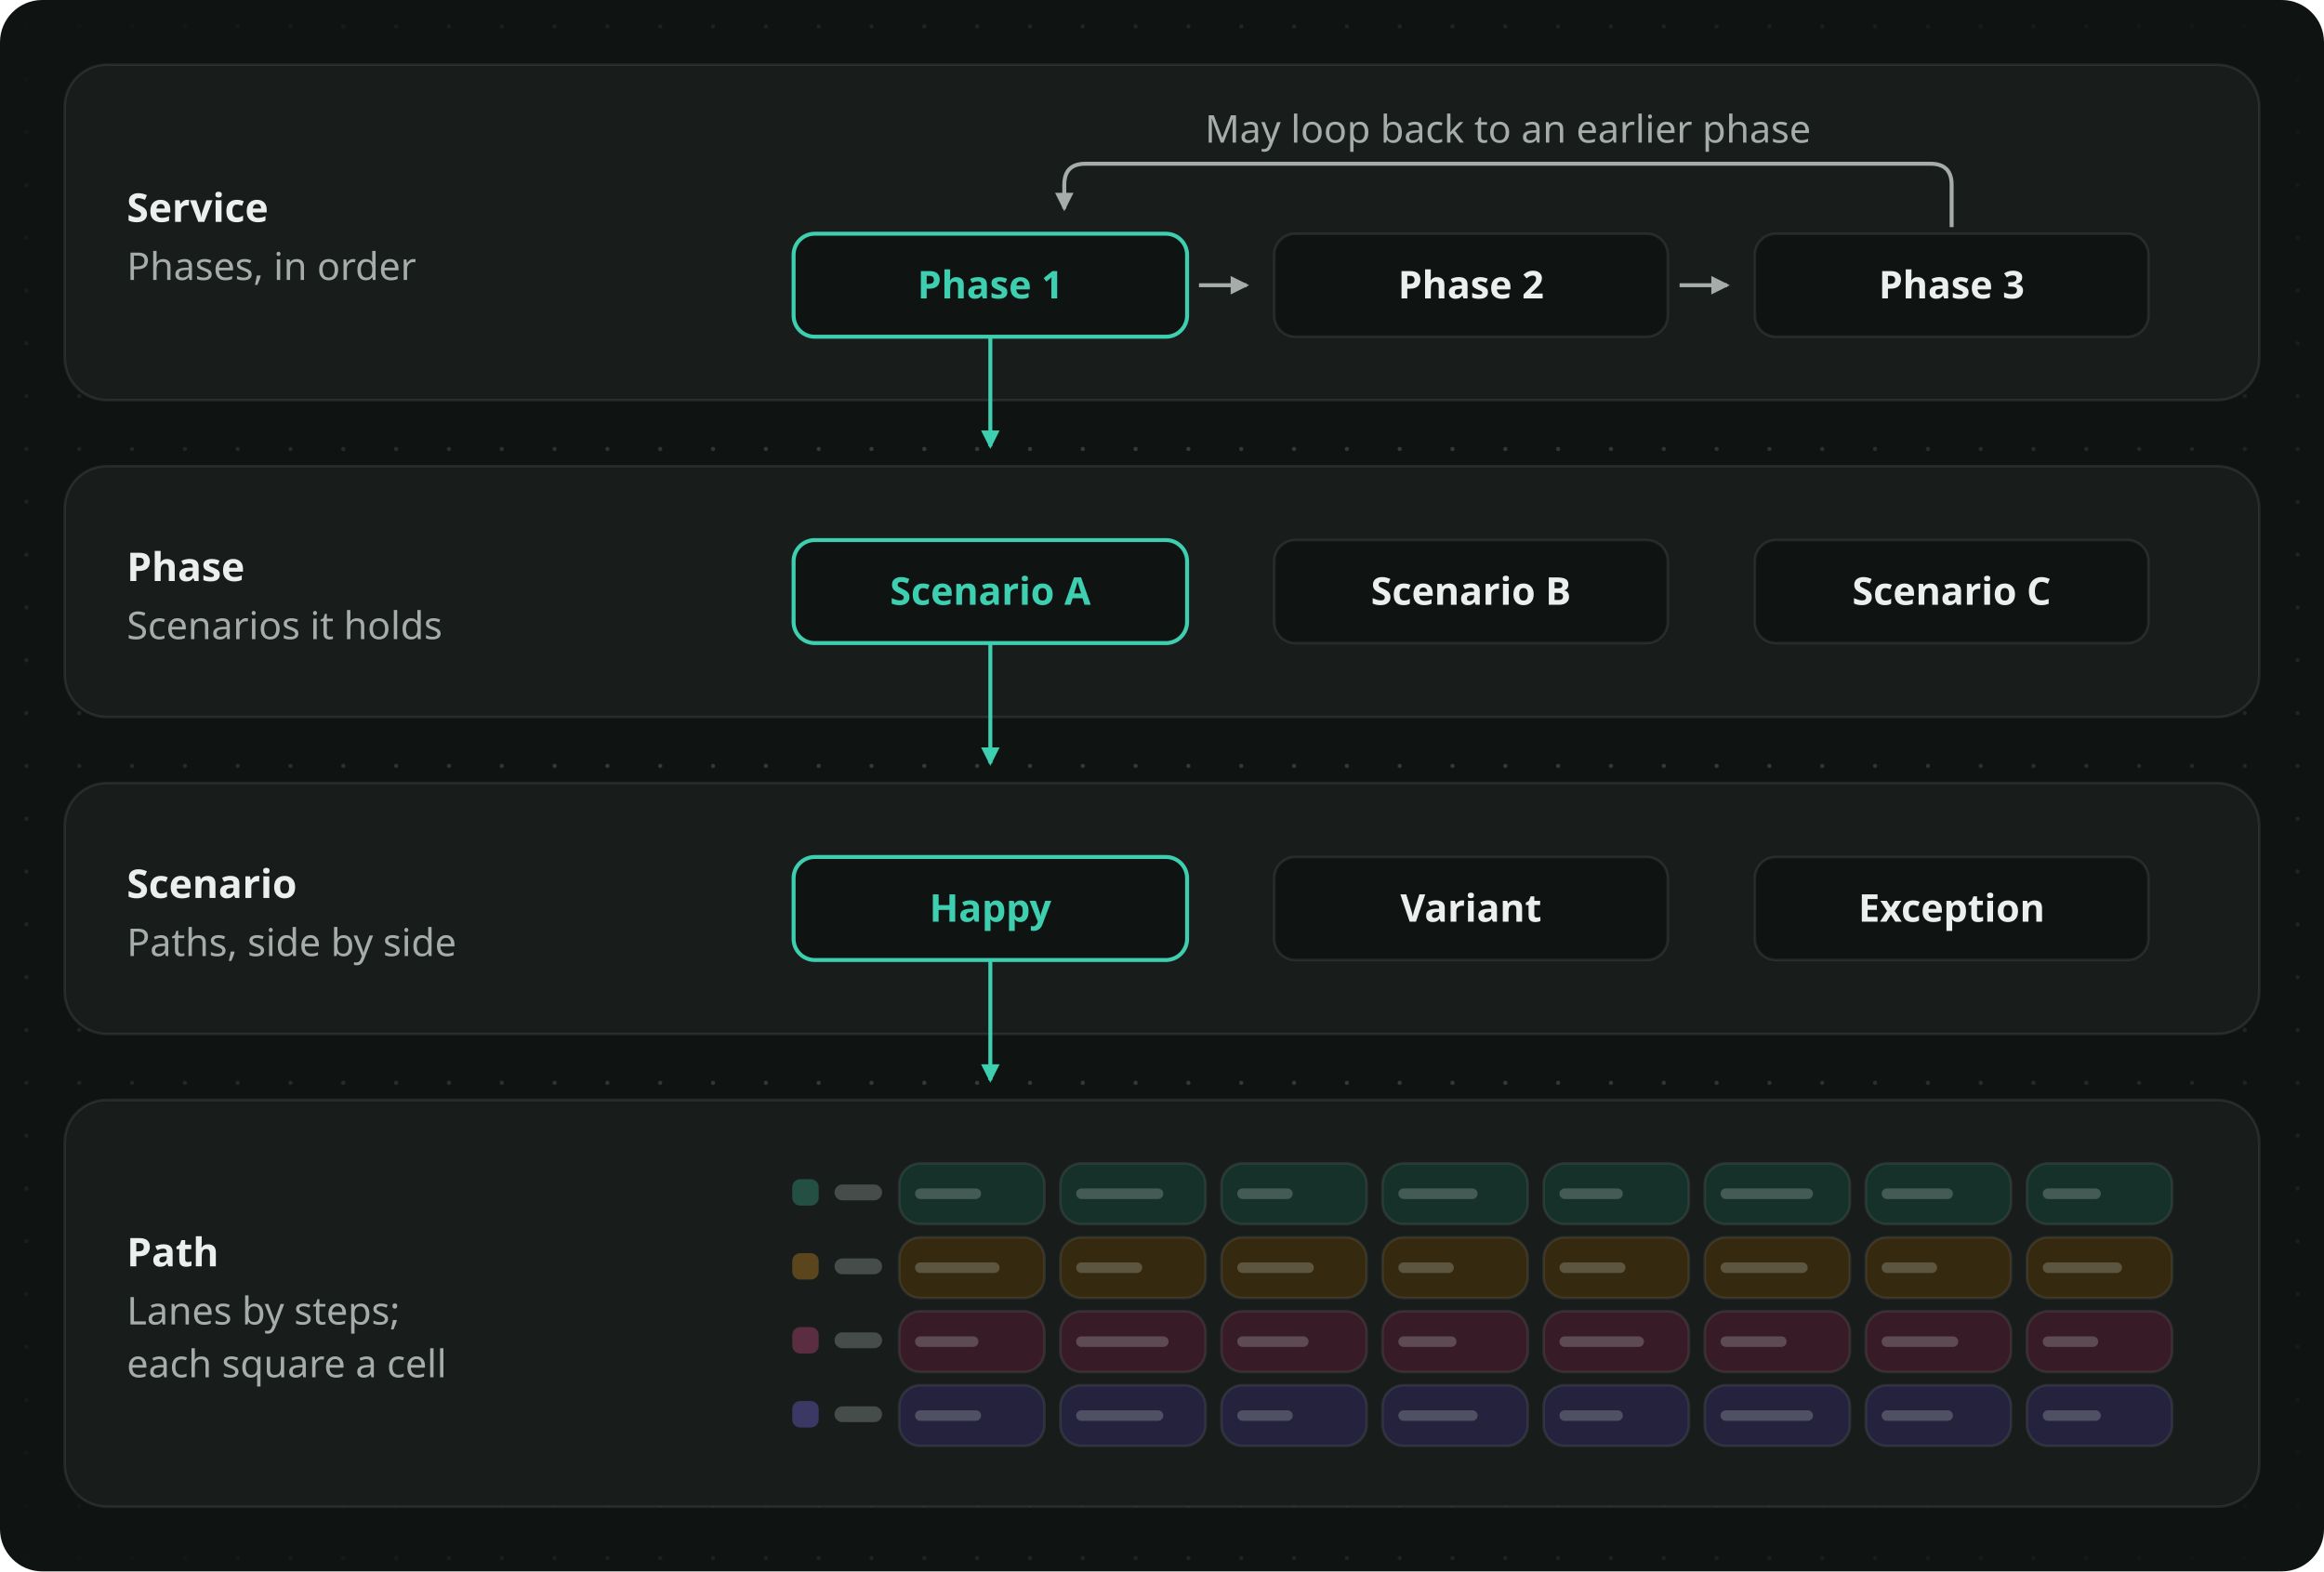
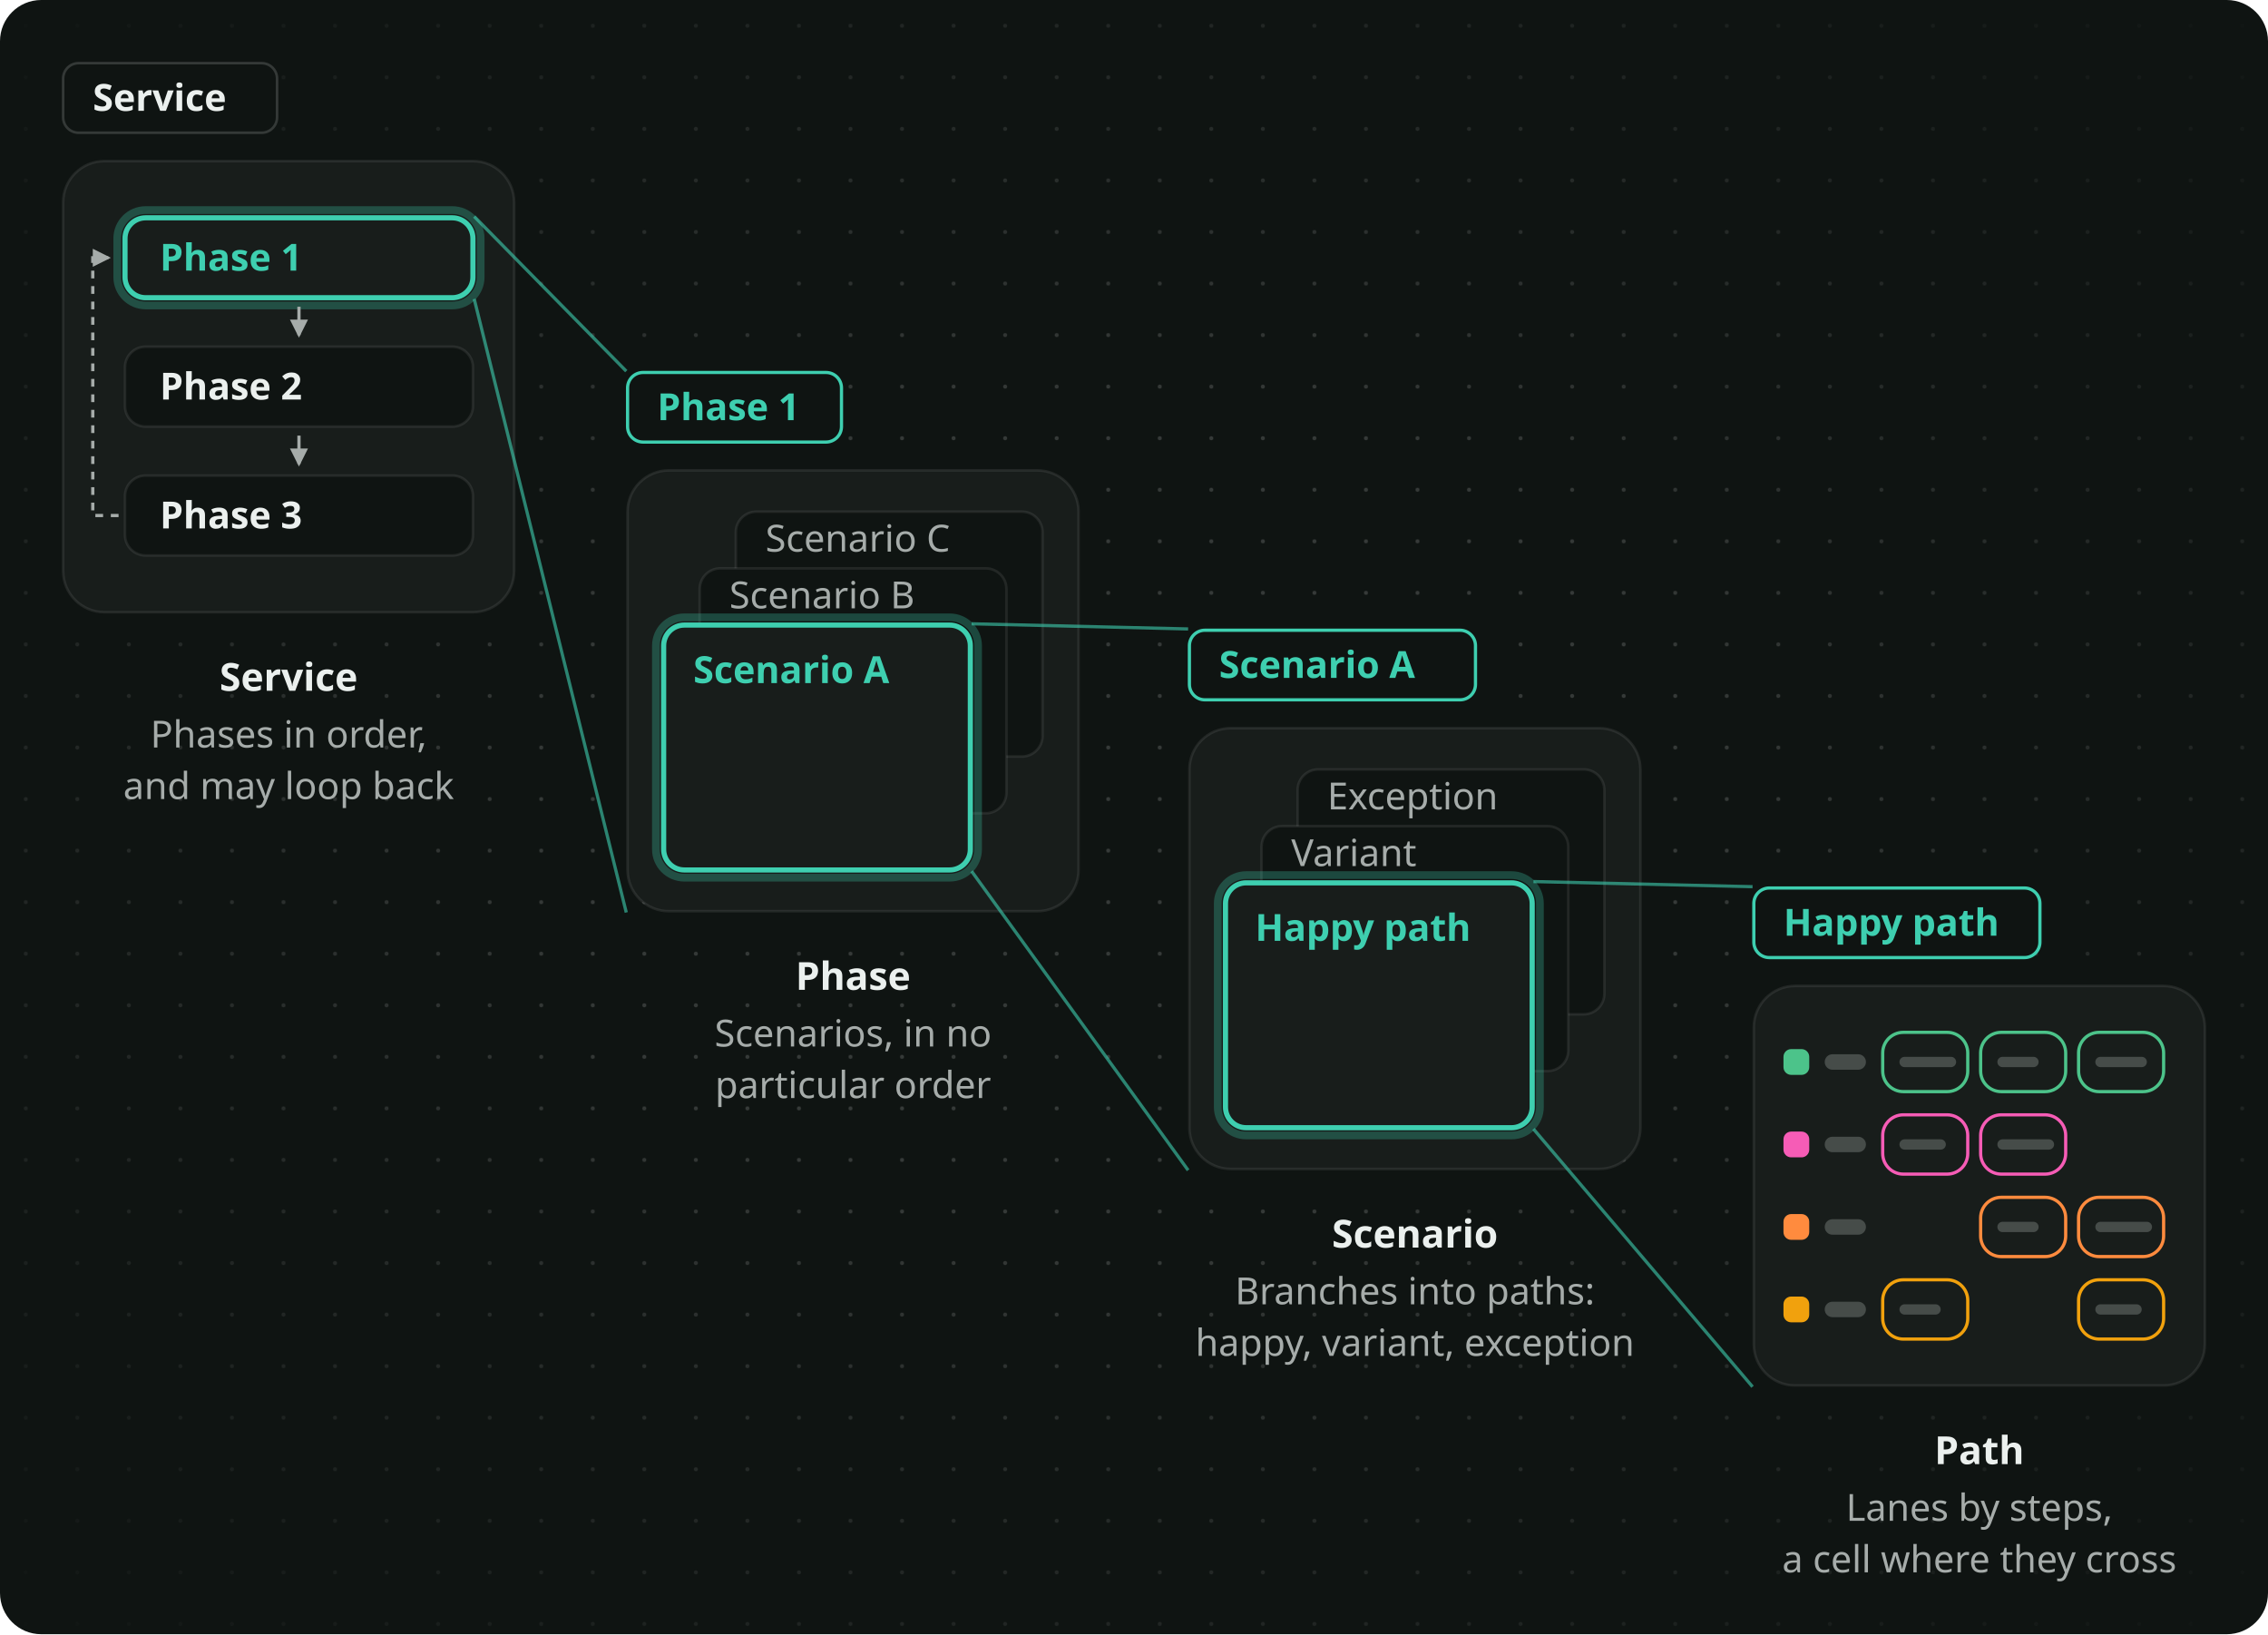
- <svg xmlns="http://www.w3.org/2000/svg" viewBox="0 0 880 595" font-family="'Ubuntu Sans', system-ui, sans-serif">
+ <svg xmlns="http://www.w3.org/2000/svg" viewBox="0 0 880 634" font-family="'Ubuntu Sans', system-ui, sans-serif">
  <style>
    .plate { fill: #0f1412; }
    .dot { fill: #ebf0ee; fill-opacity: 0.17; }
    .card { fill: #181d1b; stroke: #ebf0ee; stroke-opacity: 0.09; }
    .well { fill: #0f1412; stroke: #ebf0ee; stroke-opacity: 0.09; }
-     .well-focus { stroke: #3ecfb0; stroke-opacity: 1; stroke-width: 1.5; }
+     .front { fill: #181d1b; stroke: #3ecfb0; stroke-width: 2; }
+     .focus { fill: none; stroke: #3ecfb0; stroke-width: 2; }
+     .halo { fill: none; stroke: #3ecfb0; stroke-opacity: 0.28; stroke-width: 3; }
+     .tab { fill: #0f1412; stroke: #ebf0ee; stroke-opacity: 0.17; }
+     .tab-focus { fill: #0f1412; stroke: #3ecfb0; stroke-width: 1.25; }
    .title { font-size: 15px; font-weight: 600; fill: #ebf0ee; }
    .label { font-size: 14.5px; fill: #a6acaa; }
    .label-teal { font-size: 14.5px; font-weight: 600; fill: #3ecfb0; }
    .strong { font-size: 14.5px; font-weight: 600; fill: #ebf0ee; }
-     .code { font-family: 'Ubuntu Sans Mono', ui-monospace, SFMono-Regular, Menlo, Consolas, monospace; font-size: 14.5px; fill: #a6acaa; }
-     .code-strong { font-family: 'Ubuntu Sans Mono', ui-monospace, SFMono-Regular, Menlo, Consolas, monospace; font-size: 14.5px; font-weight: 600; fill: #ebf0ee; }
-     .num { font-size: 14.5px; font-weight: 600; fill: #0f1412; }
-     .axis { stroke: #ebf0ee; stroke-opacity: 0.09; }
-     .line { stroke: #a6acaa; stroke-width: 1.25; }
-     .flow { stroke: #a6acaa; stroke-width: 1.5; fill: none; }
+     .flow { stroke: #a6acaa; stroke-width: 1.25; fill: none; }
+     .loop { stroke: #a6acaa; stroke-width: 1.25; fill: none; stroke-dasharray: 3 3; }
    .flow-head { fill: #a6acaa; }
-     .trace { stroke: #3ecfb0; stroke-width: 1.5; fill: none; }
-     .trace-head { fill: #3ecfb0; }
-     .zoom { stroke: #3ecfb0; stroke-width: 1; stroke-opacity: 0.55; fill: none; }
+     .zoom { stroke: #3ecfb0; stroke-width: 1.25; stroke-opacity: 0.6; fill: none; }
    .skel { fill: #ebf0ee; fill-opacity: 0.22; }
-     .skel-teal { fill: #3ecfb0; }
-     .cell { stroke: #ebf0ee; stroke-opacity: 0.09; }
-     .cell-focus { stroke: #3ecfb0; stroke-opacity: 1; stroke-width: 1.5; }
-     .hit { fill: #3ecfb0; }
-     .tick { fill: #a6acaa; }
-     .miss { fill: #ebf0ee; fill-opacity: 0.22; }
-     .badge { fill: #3ecfb0; stroke: #181d1b; stroke-width: 2; }
-     .faded { opacity: 0.4; }
-     .lane-c { fill: #16302a; } .sq-c { fill: #235043; }
-     .lane-f { fill: #35290f; } .sq-f { fill: #5a451c; }
-     .lane-b { fill: #371b27; } .sq-b { fill: #5a2d40; }
-     .lane-s { fill: #24223d; } .sq-s { fill: #3b3866; }
+     .cell { fill: none; stroke-width: 1.25; }
+     .lane-c { stroke: #4cc38a; } .sq-c { fill: #4cc38a; }
+     .lane-f { stroke: #f65cb6; } .sq-f { fill: #f65cb6; }
+     .lane-b { stroke: #ff8b3e; } .sq-b { fill: #ff8b3e; }
+     .lane-s { stroke: #f1a10d; } .sq-s { fill: #f1a10d; }
  </style>
  <defs>
    <pattern id="grid" width="20" height="20" patternUnits="userSpaceOnUse">
      <circle class="dot" cx="10" cy="10" r="0.8" />
    </pattern>
    <radialGradient id="fade" cx="50%" cy="50%" r="70%">
      <stop offset="0.35" stop-color="#fff" />
      <stop offset="1" stop-color="#000" />
    </radialGradient>
    <mask id="fadeMask">
-       <rect width="880" height="595" fill="url(#fade)" />
+       <rect width="880" height="634" fill="url(#fade)" />
    </mask>
    <marker id="headMuted" markerWidth="8" markerHeight="8" refX="6" refY="4" orient="auto" markerUnits="userSpaceOnUse">
      <path class="flow-head" d="M0,0.5 L7,4 L0,7.5 Z" />
    </marker>
-     <marker id="headTeal" markerWidth="8" markerHeight="8" refX="6" refY="4" orient="auto" markerUnits="userSpaceOnUse">
-       <path class="trace-head" d="M0,0.5 L7,4 L0,7.5 Z" />
-     </marker>
  </defs>
-   <rect class="plate" width="880" height="595" rx="16" />
-   <rect width="880" height="595" rx="16" fill="url(#grid)" mask="url(#fadeMask)" />
-   <rect class="card" x="24.5" y="24.5" width="831" height="127" rx="16" />
-   <text class="title" x="48" y="84">Service</text>
-   <text class="label" x="48" y="106">Phases, in order</text>
-   <rect class="well well-focus" x="300.5" y="88.5" width="149" height="39" rx="8" />
-   <text class="label-teal" x="375" y="113" text-anchor="middle">Phase 1</text>
-   <rect class="well" x="482.5" y="88.5" width="149" height="39" rx="8" />
-   <text class="strong" x="557" y="113" text-anchor="middle">Phase 2</text>
-   <rect class="well" x="664.5" y="88.5" width="149" height="39" rx="8" />
-   <text class="strong" x="739" y="113" text-anchor="middle">Phase 3</text>
-   <path class="flow" d="M454,108 H472" marker-end="url(#headMuted)" />
-   <path class="flow" d="M636,108 H654" marker-end="url(#headMuted)" />
-   <path class="flow" d="M739,86 V70 Q739,62 731,62 H411 Q403,62 403,70 V79" marker-end="url(#headMuted)" />
-   <text class="label" x="571" y="54" text-anchor="middle">May loop back to an earlier phase</text>
-   <rect class="card" x="24.5" y="176.5" width="831" height="95" rx="16" />
-   <text class="title" x="48" y="220">Phase</text>
-   <text class="label" x="48" y="242">Scenarios it holds</text>
-   <rect class="well well-focus" x="300.5" y="204.5" width="149" height="39" rx="8" />
-   <text class="label-teal" x="375" y="229" text-anchor="middle">Scenario A</text>
-   <rect class="well" x="482.5" y="204.5" width="149" height="39" rx="8" />
-   <text class="strong" x="557" y="229" text-anchor="middle">Scenario B</text>
-   <rect class="well" x="664.5" y="204.5" width="149" height="39" rx="8" />
-   <text class="strong" x="739" y="229" text-anchor="middle">Scenario C</text>
-   <path class="trace" d="M375,128 V169" marker-end="url(#headTeal)" />
-   <rect class="card" x="24.5" y="296.5" width="831" height="95" rx="16" />
-   <text class="title" x="48" y="340">Scenario</text>
-   <text class="label" x="48" y="362">Paths, side by side</text>
-   <rect class="well well-focus" x="300.5" y="324.5" width="149" height="39" rx="8" />
-   <text class="label-teal" x="375" y="349" text-anchor="middle">Happy</text>
-   <rect class="well" x="482.5" y="324.5" width="149" height="39" rx="8" />
-   <text class="strong" x="557" y="349" text-anchor="middle">Variant</text>
-   <rect class="well" x="664.5" y="324.5" width="149" height="39" rx="8" />
-   <text class="strong" x="739" y="349" text-anchor="middle">Exception</text>
-   <path class="trace" d="M375,244 V289" marker-end="url(#headTeal)" />
-   <rect class="card" x="24.5" y="416.5" width="831" height="154" rx="16" />
-   <text class="title" x="48" y="479.5">Path</text>
-   <text class="label" x="48" y="501.5">Lanes by steps;</text>
-   <text class="label" x="48" y="521.5">each square a cell</text>
-   <path class="trace" d="M375,364 V409" marker-end="url(#headTeal)" />
-   <rect class="sq-c" x="300" y="446.5" width="10" height="10" rx="3" />
-   <rect class="skel" x="316" y="448.5" width="18" height="6" rx="3" />
-   <rect class="lane-c cell" x="340.5" y="440.5" width="55" height="23" rx="8" />
-   <rect class="skel" x="346.5" y="450" width="25" height="4" rx="2" />
-   <rect class="lane-c cell" x="401.5" y="440.5" width="55" height="23" rx="8" />
-   <rect class="skel" x="407.5" y="450" width="33" height="4" rx="2" />
-   <rect class="lane-c cell" x="462.5" y="440.5" width="55" height="23" rx="8" />
-   <rect class="skel" x="468.5" y="450" width="21" height="4" rx="2" />
-   <rect class="lane-c cell" x="523.5" y="440.5" width="55" height="23" rx="8" />
-   <rect class="skel" x="529.5" y="450" width="30" height="4" rx="2" />
-   <rect class="lane-c cell" x="584.5" y="440.5" width="55" height="23" rx="8" />
-   <rect class="skel" x="590.5" y="450" width="24" height="4" rx="2" />
-   <rect class="lane-c cell" x="645.5" y="440.5" width="55" height="23" rx="8" />
-   <rect class="skel" x="651.5" y="450" width="35" height="4" rx="2" />
-   <rect class="lane-c cell" x="706.5" y="440.5" width="55" height="23" rx="8" />
-   <rect class="skel" x="712.5" y="450" width="27" height="4" rx="2" />
-   <rect class="lane-c cell" x="767.5" y="440.5" width="55" height="23" rx="8" />
-   <rect class="skel" x="773.5" y="450" width="22" height="4" rx="2" />
-   <rect class="sq-f" x="300" y="474.5" width="10" height="10" rx="3" />
-   <rect class="skel" x="316" y="476.5" width="18" height="6" rx="3" />
-   <rect class="lane-f cell" x="340.5" y="468.5" width="55" height="23" rx="8" />
-   <rect class="skel" x="346.5" y="478" width="32" height="4" rx="2" />
-   <rect class="lane-f cell" x="401.5" y="468.5" width="55" height="23" rx="8" />
-   <rect class="skel" x="407.5" y="478" width="25" height="4" rx="2" />
-   <rect class="lane-f cell" x="462.5" y="468.5" width="55" height="23" rx="8" />
-   <rect class="skel" x="468.5" y="478" width="29" height="4" rx="2" />
-   <rect class="lane-f cell" x="523.5" y="468.5" width="55" height="23" rx="8" />
-   <rect class="skel" x="529.5" y="478" width="21" height="4" rx="2" />
-   <rect class="lane-f cell" x="584.5" y="468.5" width="55" height="23" rx="8" />
-   <rect class="skel" x="590.5" y="478" width="25" height="4" rx="2" />
-   <rect class="lane-f cell" x="645.5" y="468.5" width="55" height="23" rx="8" />
-   <rect class="skel" x="651.5" y="478" width="33" height="4" rx="2" />
-   <rect class="lane-f cell" x="706.5" y="468.5" width="55" height="23" rx="8" />
-   <rect class="skel" x="712.5" y="478" width="21" height="4" rx="2" />
-   <rect class="lane-f cell" x="767.5" y="468.5" width="55" height="23" rx="8" />
-   <rect class="skel" x="773.5" y="478" width="30" height="4" rx="2" />
-   <rect class="sq-b" x="300" y="502.5" width="10" height="10" rx="3" />
-   <rect class="skel" x="316" y="504.5" width="18" height="6" rx="3" />
-   <rect class="lane-b cell" x="340.5" y="496.5" width="55" height="23" rx="8" />
-   <rect class="skel" x="346.5" y="506" width="24" height="4" rx="2" />
-   <rect class="lane-b cell" x="401.5" y="496.5" width="55" height="23" rx="8" />
-   <rect class="skel" x="407.5" y="506" width="35" height="4" rx="2" />
-   <rect class="lane-b cell" x="462.5" y="496.5" width="55" height="23" rx="8" />
-   <rect class="skel" x="468.5" y="506" width="27" height="4" rx="2" />
-   <rect class="lane-b cell" x="523.5" y="496.5" width="55" height="23" rx="8" />
-   <rect class="skel" x="529.5" y="506" width="22" height="4" rx="2" />
-   <rect class="lane-b cell" x="584.5" y="496.5" width="55" height="23" rx="8" />
-   <rect class="skel" x="590.5" y="506" width="32" height="4" rx="2" />
-   <rect class="lane-b cell" x="645.5" y="496.5" width="55" height="23" rx="8" />
-   <rect class="skel" x="651.5" y="506" width="25" height="4" rx="2" />
-   <rect class="lane-b cell" x="706.5" y="496.5" width="55" height="23" rx="8" />
-   <rect class="skel" x="712.5" y="506" width="29" height="4" rx="2" />
-   <rect class="lane-b cell" x="767.5" y="496.5" width="55" height="23" rx="8" />
-   <rect class="skel" x="773.5" y="506" width="21" height="4" rx="2" />
-   <rect class="sq-s" x="300" y="530.5" width="10" height="10" rx="3" />
-   <rect class="skel" x="316" y="532.5" width="18" height="6" rx="3" />
-   <rect class="lane-s cell" x="340.5" y="524.5" width="55" height="23" rx="8" />
-   <rect class="skel" x="346.5" y="534" width="25" height="4" rx="2" />
-   <rect class="lane-s cell" x="401.5" y="524.5" width="55" height="23" rx="8" />
-   <rect class="skel" x="407.5" y="534" width="33" height="4" rx="2" />
-   <rect class="lane-s cell" x="462.5" y="524.5" width="55" height="23" rx="8" />
-   <rect class="skel" x="468.5" y="534" width="21" height="4" rx="2" />
-   <rect class="lane-s cell" x="523.5" y="524.5" width="55" height="23" rx="8" />
-   <rect class="skel" x="529.5" y="534" width="30" height="4" rx="2" />
-   <rect class="lane-s cell" x="584.5" y="524.5" width="55" height="23" rx="8" />
-   <rect class="skel" x="590.5" y="534" width="24" height="4" rx="2" />
-   <rect class="lane-s cell" x="645.5" y="524.5" width="55" height="23" rx="8" />
-   <rect class="skel" x="651.5" y="534" width="35" height="4" rx="2" />
-   <rect class="lane-s cell" x="706.5" y="524.5" width="55" height="23" rx="8" />
-   <rect class="skel" x="712.5" y="534" width="27" height="4" rx="2" />
-   <rect class="lane-s cell" x="767.5" y="524.5" width="55" height="23" rx="8" />
-   <rect class="skel" x="773.5" y="534" width="22" height="4" rx="2" />
+   <rect class="plate" width="880" height="634" rx="16" />
+   <rect width="880" height="634" rx="16" fill="url(#grid)" mask="url(#fadeMask)" />
+   <rect class="tab" x="24.5" y="24.5" width="83" height="27" rx="6" />
+   <text class="strong" x="36" y="43">Service</text>
+   <rect class="card" x="24.5" y="62.5" width="175" height="175" rx="16" />
+   <rect class="halo" x="45.5" y="81.5" width="141" height="37" rx="11" />
+   <rect class="focus" x="48.5" y="84.5" width="135" height="31" rx="8" />
+   <text class="label-teal" x="62" y="105">Phase 1</text>
+   <rect class="well" x="48.5" y="134.5" width="135" height="31" rx="8" />
+   <text class="strong" x="62" y="155">Phase 2</text>
+   <rect class="well" x="48.5" y="184.5" width="135" height="31" rx="8" />
+   <text class="strong" x="62" y="205">Phase 3</text>
+   <path class="flow" d="M116,119 V130" marker-end="url(#headMuted)" />
+   <path class="flow" d="M116,169 V180" marker-end="url(#headMuted)" />
+   <path class="loop" d="M46,200 H36 V100 H42" marker-end="url(#headMuted)" />
+   <text class="title" x="112" y="268" text-anchor="middle">Service</text>
+   <text class="label" x="112" y="290" text-anchor="middle">Phases in order,</text>
+   <text class="label" x="112" y="310" text-anchor="middle">and may loop back</text>
+   <path class="zoom" d="M184,84 L243,144" />
+   <path class="zoom" d="M184,116 L243,354" />
+   <rect class="tab-focus" x="243.5" y="144.5" width="83" height="27" rx="6" />
+   <text class="label-teal" x="255" y="163">Phase 1</text>
+   <rect class="card" x="243.5" y="182.5" width="175" height="171" rx="16" />
+   <rect class="well" x="285.5" y="198.5" width="119" height="95" rx="8" />
+   <text class="label" x="297" y="214">Scenario C</text>
+   <rect class="well" x="271.5" y="220.5" width="119" height="95" rx="8" />
+   <text class="label" x="283" y="236">Scenario B</text>
+   <rect class="halo" x="254.5" y="239.5" width="125" height="101" rx="11" />
+   <rect class="front" x="257.5" y="242.5" width="119" height="95" rx="8" />
+   <text class="label-teal" x="269" y="265">Scenario A</text>
+   <text class="title" x="331" y="384" text-anchor="middle">Phase</text>
+   <text class="label" x="331" y="406" text-anchor="middle">Scenarios, in no</text>
+   <text class="label" x="331" y="426" text-anchor="middle">particular order</text>
+   <path class="zoom" d="M377,242 L461,244" />
+   <path class="zoom" d="M377,338 L461,454" />
+   <rect class="tab-focus" x="461.5" y="244.5" width="111" height="27" rx="6" />
+   <text class="label-teal" x="473" y="263">Scenario A</text>
+   <rect class="card" x="461.5" y="282.5" width="175" height="171" rx="16" />
+   <rect class="well" x="503.5" y="298.5" width="119" height="95" rx="8" />
+   <text class="label" x="515" y="314">Exception</text>
+   <rect class="well" x="489.5" y="320.5" width="119" height="95" rx="8" />
+   <text class="label" x="501" y="336">Variant</text>
+   <rect class="halo" x="472.5" y="339.5" width="125" height="101" rx="11" />
+   <rect class="front" x="475.5" y="342.5" width="119" height="95" rx="8" />
+   <text class="label-teal" x="487" y="365">Happy path</text>
+   <text class="title" x="549" y="484" text-anchor="middle">Scenario</text>
+   <text class="label" x="549" y="506" text-anchor="middle">Branches into paths:</text>
+   <text class="label" x="549" y="526" text-anchor="middle">happy, variant, exception</text>
+   <path class="zoom" d="M595,342 L680,344" />
+   <path class="zoom" d="M595,438 L680,538" />
+   <rect class="tab-focus" x="680.5" y="344.5" width="111" height="27" rx="6" />
+   <text class="label-teal" x="692" y="363">Happy path</text>
+   <rect class="card" x="680.5" y="382.5" width="175" height="155" rx="16" />
+   <rect class="sq-c" x="692" y="407" width="10" height="10" rx="3" />
+   <rect class="skel" x="708" y="409" width="16" height="6" rx="3" />
+   <rect class="lane-c cell" x="730.5" y="400.5" width="33" height="23" rx="8" />
+   <rect class="skel" x="737" y="410" width="22" height="4" rx="2" />
+   <rect class="lane-c cell" x="768.5" y="400.5" width="33" height="23" rx="8" />
+   <rect class="skel" x="775" y="410" width="16" height="4" rx="2" />
+   <rect class="lane-c cell" x="806.5" y="400.5" width="33" height="23" rx="8" />
+   <rect class="skel" x="813" y="410" width="20" height="4" rx="2" />
+   <rect class="sq-f" x="692" y="439" width="10" height="10" rx="3" />
+   <rect class="skel" x="708" y="441" width="16" height="6" rx="3" />
+   <rect class="lane-f cell" x="730.5" y="432.5" width="33" height="23" rx="8" />
+   <rect class="skel" x="737" y="442" width="18" height="4" rx="2" />
+   <rect class="lane-f cell" x="768.5" y="432.5" width="33" height="23" rx="8" />
+   <rect class="skel" x="775" y="442" width="22" height="4" rx="2" />
+   <rect class="sq-b" x="692" y="471" width="10" height="10" rx="3" />
+   <rect class="skel" x="708" y="473" width="16" height="6" rx="3" />
+   <rect class="lane-b cell" x="768.5" y="464.5" width="33" height="23" rx="8" />
+   <rect class="skel" x="775" y="474" width="16" height="4" rx="2" />
+   <rect class="lane-b cell" x="806.5" y="464.5" width="33" height="23" rx="8" />
+   <rect class="skel" x="813" y="474" width="22" height="4" rx="2" />
+   <rect class="sq-s" x="692" y="503" width="10" height="10" rx="3" />
+   <rect class="skel" x="708" y="505" width="16" height="6" rx="3" />
+   <rect class="lane-s cell" x="730.5" y="496.5" width="33" height="23" rx="8" />
+   <rect class="skel" x="737" y="506" width="16" height="4" rx="2" />
+   <rect class="lane-s cell" x="806.5" y="496.5" width="33" height="23" rx="8" />
+   <rect class="skel" x="813" y="506" width="18" height="4" rx="2" />
+   <text class="title" x="768" y="568" text-anchor="middle">Path</text>
+   <text class="label" x="768" y="590" text-anchor="middle">Lanes by steps,</text>
+   <text class="label" x="768" y="610" text-anchor="middle">a cell where they cross</text>
</svg>
